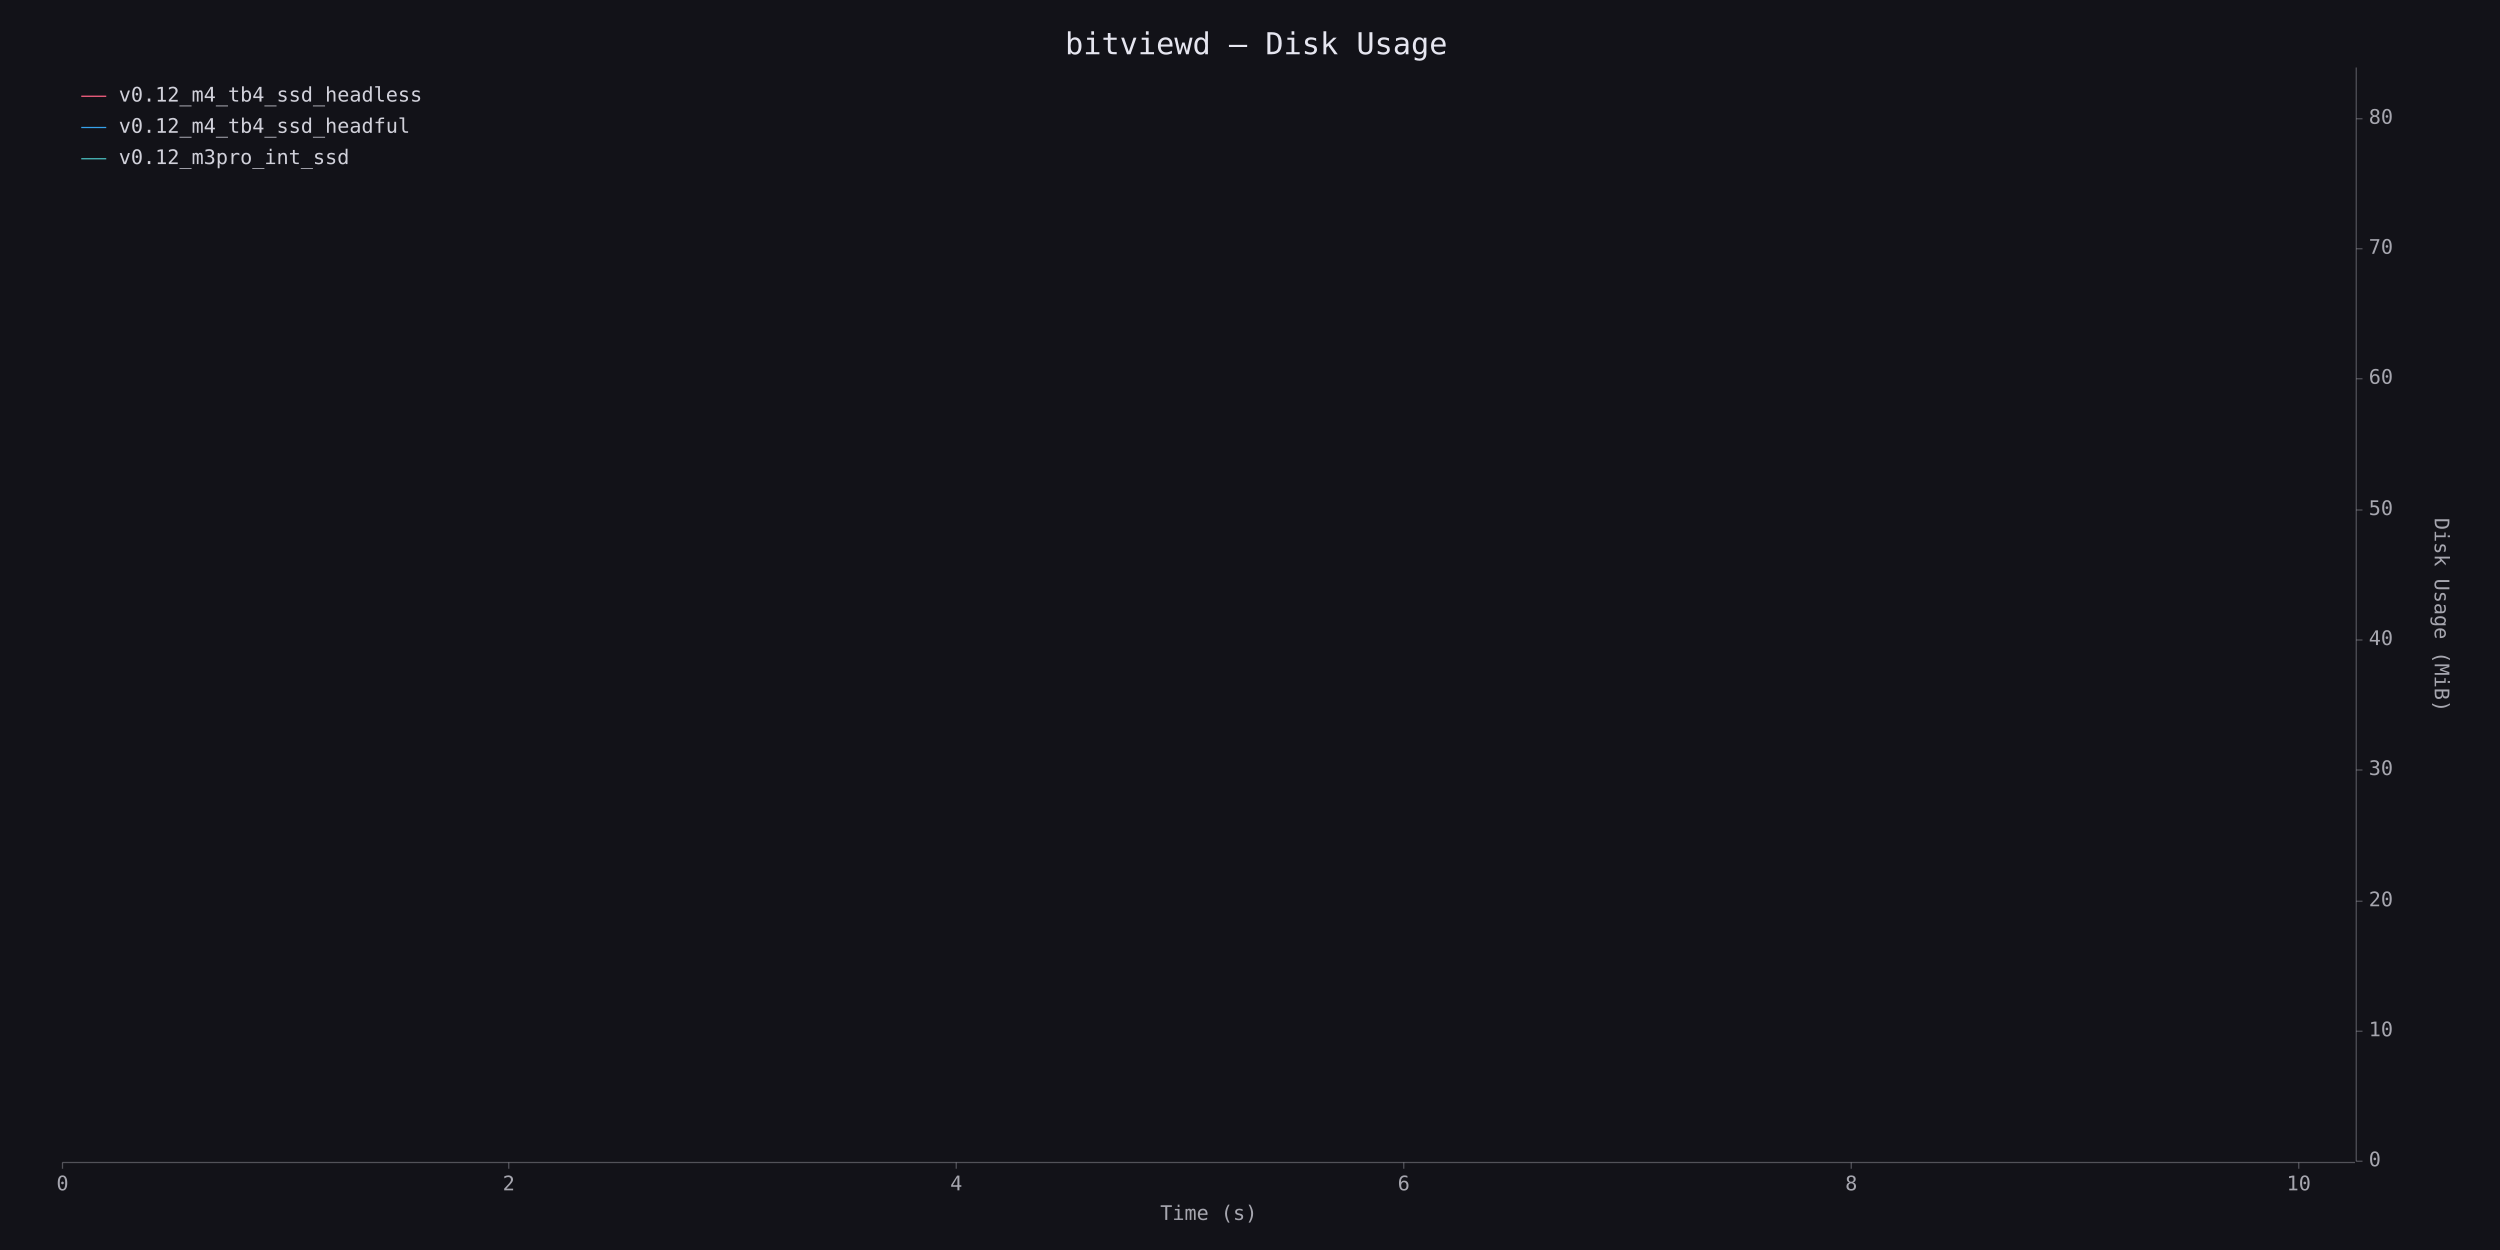
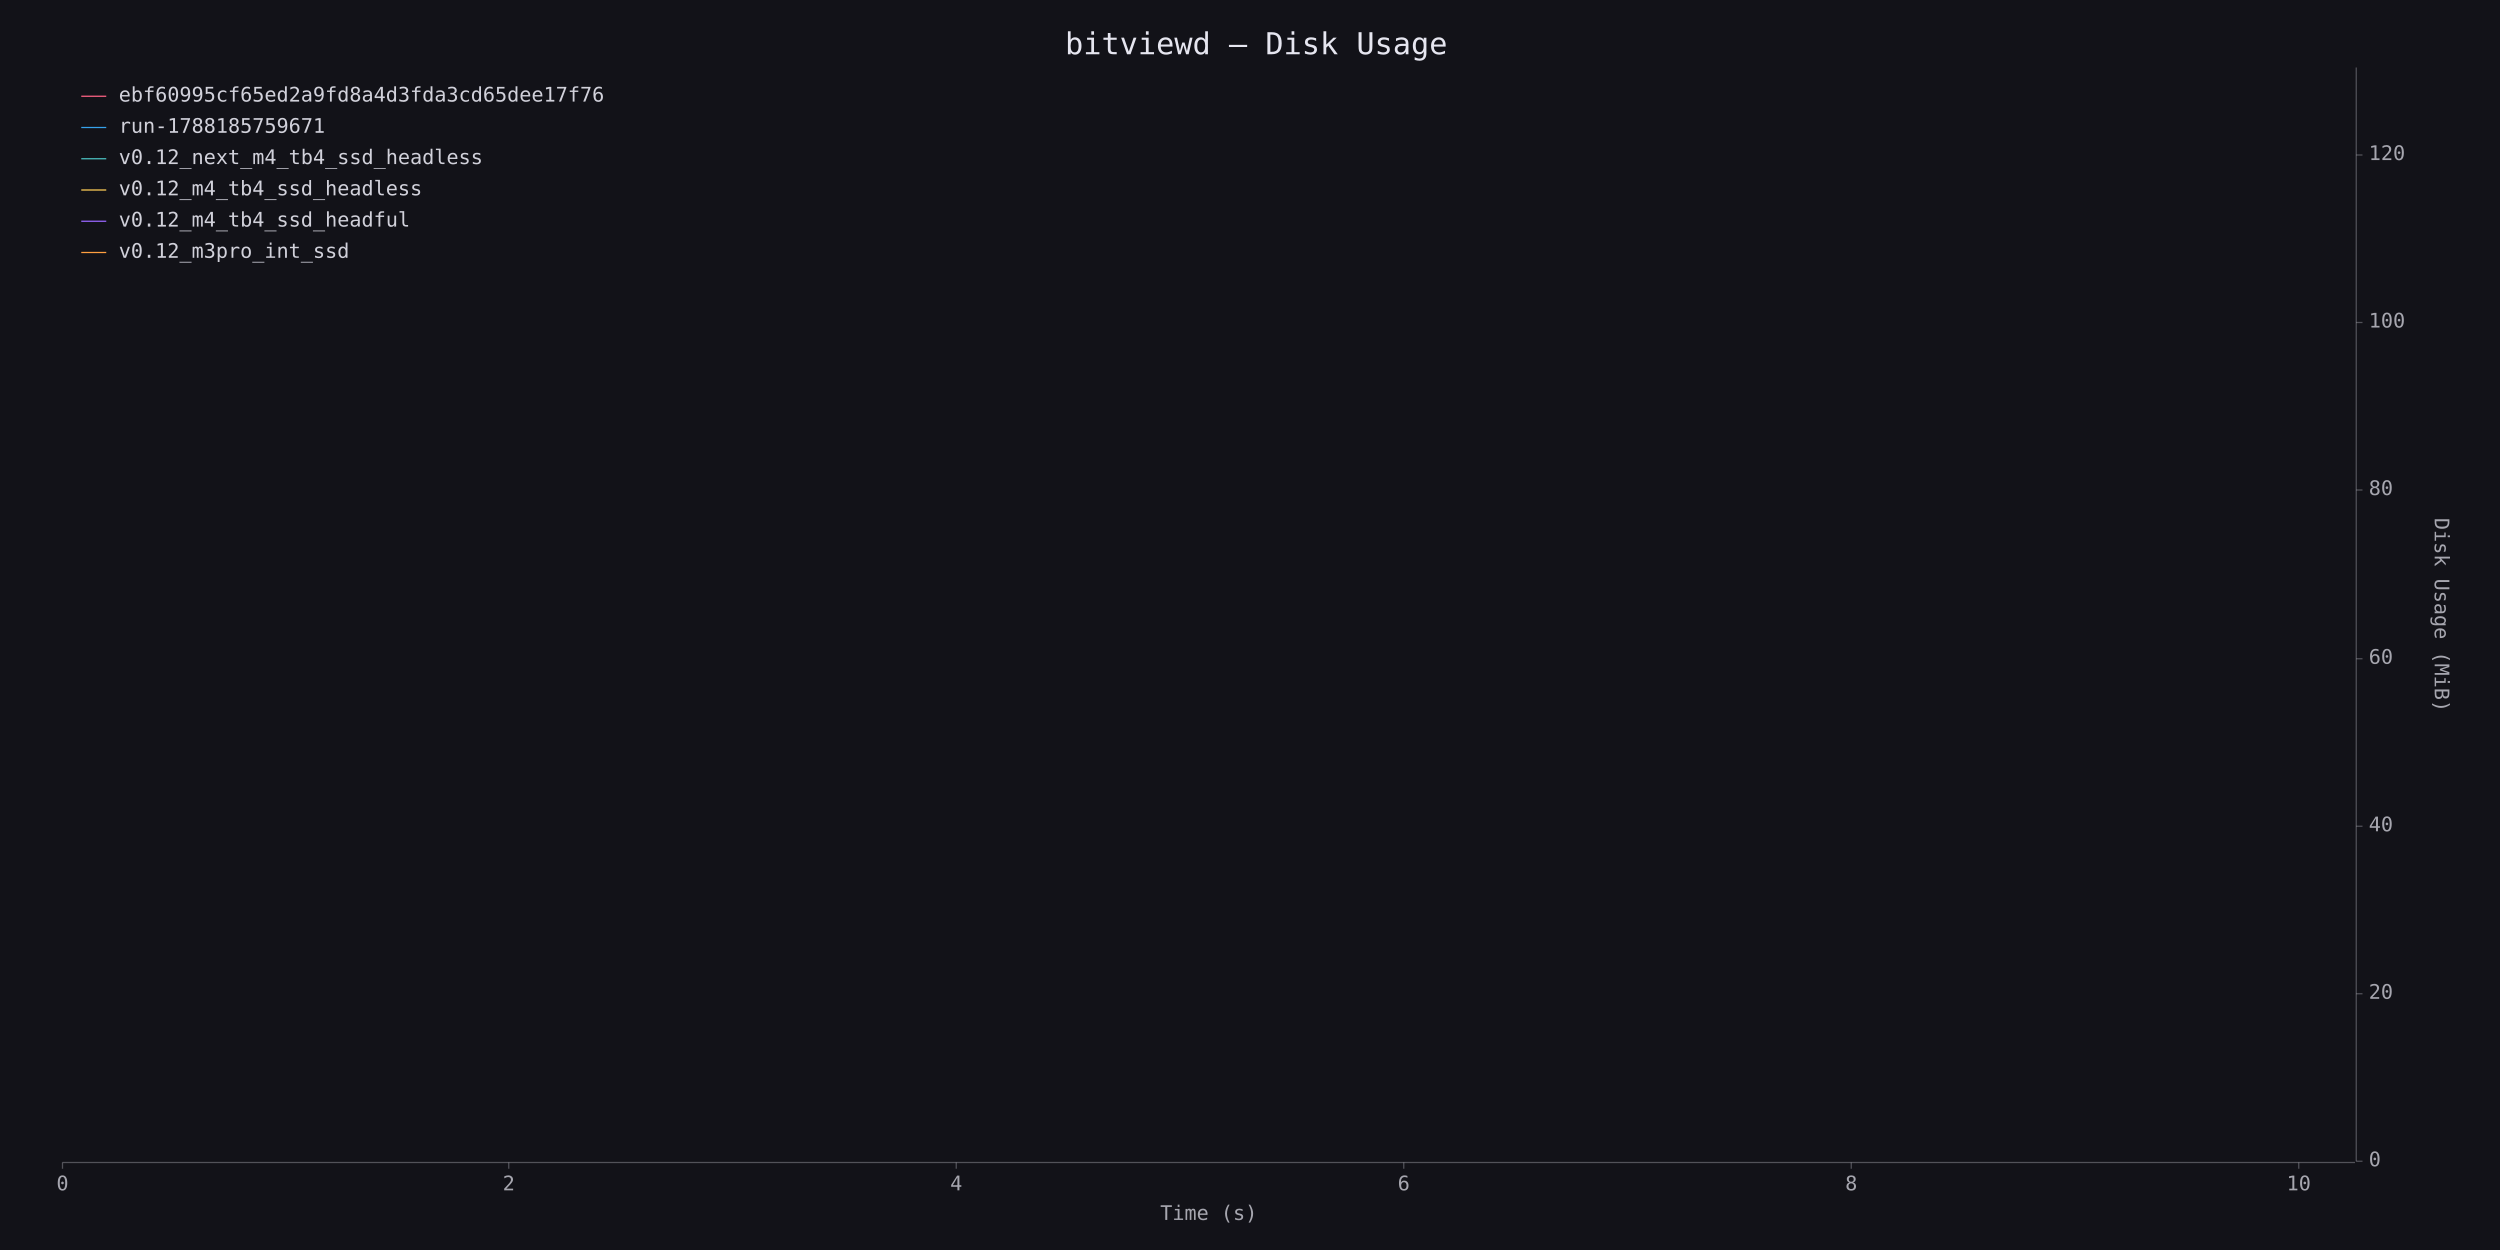
<svg xmlns="http://www.w3.org/2000/svg" width="2000" height="1000" viewBox="0 0 2000 1000">
  <rect x="0" y="0" width="2000" height="1000" opacity="1" fill="#121218" stroke="none" />
  <text x="1005" y="25" dy="0.76em" text-anchor="middle" font-family="monospace" font-size="24.194" opacity="1" fill="#E6E6F0">
bitviewd — Disk Usage
</text>
  <text x="967" y="980" dy="-0.5ex" text-anchor="middle" font-family="monospace" font-size="16.129" opacity="0.7" fill="#E6E6F0">
Time (s)
</text>
  <text x="1960" y="492" dy="0.76em" text-anchor="middle" font-family="monospace" font-size="16.129" opacity="0.7" fill="#E6E6F0" transform="rotate(90, 1960, 492)">
Disk Usage (MiB)
</text>
  <polyline fill="none" opacity="0.3" stroke="#E6E6F0" stroke-width="1" points="50,930 1884,930 " />
  <text x="50" y="940" dy="0.76em" text-anchor="middle" font-family="monospace" font-size="16.129" opacity="0.7" fill="#E6E6F0">
0
</text>
  <polyline fill="none" opacity="0.3" stroke="#E6E6F0" stroke-width="1" points="50,930 50,935 " />
  <text x="407" y="940" dy="0.76em" text-anchor="middle" font-family="monospace" font-size="16.129" opacity="0.7" fill="#E6E6F0">
2
</text>
  <polyline fill="none" opacity="0.3" stroke="#E6E6F0" stroke-width="1" points="407,930 407,935 " />
  <text x="765" y="940" dy="0.76em" text-anchor="middle" font-family="monospace" font-size="16.129" opacity="0.7" fill="#E6E6F0">
4
</text>
  <polyline fill="none" opacity="0.3" stroke="#E6E6F0" stroke-width="1" points="765,930 765,935 " />
  <text x="1123" y="940" dy="0.76em" text-anchor="middle" font-family="monospace" font-size="16.129" opacity="0.7" fill="#E6E6F0">
6
</text>
  <polyline fill="none" opacity="0.3" stroke="#E6E6F0" stroke-width="1" points="1123,930 1123,935 " />
  <text x="1481" y="940" dy="0.76em" text-anchor="middle" font-family="monospace" font-size="16.129" opacity="0.7" fill="#E6E6F0">
8
</text>
  <polyline fill="none" opacity="0.3" stroke="#E6E6F0" stroke-width="1" points="1481,930 1481,935 " />
  <text x="1839" y="940" dy="0.76em" text-anchor="middle" font-family="monospace" font-size="16.129" opacity="0.7" fill="#E6E6F0">
10
</text>
  <polyline fill="none" opacity="0.3" stroke="#E6E6F0" stroke-width="1" points="1839,930 1839,935 " />
  <polyline fill="none" opacity="0.3" stroke="#E6E6F0" stroke-width="1" points="1885,54 1885,929 " />
  <text x="1895" y="929" dy="0.5ex" text-anchor="start" font-family="monospace" font-size="16.129" opacity="0.7" fill="#E6E6F0">
0
</text>
  <polyline fill="none" opacity="0.3" stroke="#E6E6F0" stroke-width="1" points="1885,929 1890,929 " />
-   <text x="1895" y="825" dy="0.5ex" text-anchor="start" font-family="monospace" font-size="16.129" opacity="0.7" fill="#E6E6F0">
- 10
- </text>
-   <polyline fill="none" opacity="0.3" stroke="#E6E6F0" stroke-width="1" points="1885,825 1890,825 " />
-   <text x="1895" y="721" dy="0.5ex" text-anchor="start" font-family="monospace" font-size="16.129" opacity="0.7" fill="#E6E6F0">
+   <text x="1895" y="795" dy="0.5ex" text-anchor="start" font-family="monospace" font-size="16.129" opacity="0.7" fill="#E6E6F0">
20
</text>
-   <polyline fill="none" opacity="0.3" stroke="#E6E6F0" stroke-width="1" points="1885,721 1890,721 " />
-   <text x="1895" y="616" dy="0.5ex" text-anchor="start" font-family="monospace" font-size="16.129" opacity="0.7" fill="#E6E6F0">
- 30
- </text>
-   <polyline fill="none" opacity="0.3" stroke="#E6E6F0" stroke-width="1" points="1885,616 1890,616 " />
-   <text x="1895" y="512" dy="0.5ex" text-anchor="start" font-family="monospace" font-size="16.129" opacity="0.7" fill="#E6E6F0">
+   <polyline fill="none" opacity="0.3" stroke="#E6E6F0" stroke-width="1" points="1885,795 1890,795 " />
+   <text x="1895" y="661" dy="0.5ex" text-anchor="start" font-family="monospace" font-size="16.129" opacity="0.7" fill="#E6E6F0">
40
</text>
-   <polyline fill="none" opacity="0.3" stroke="#E6E6F0" stroke-width="1" points="1885,512 1890,512 " />
-   <text x="1895" y="408" dy="0.5ex" text-anchor="start" font-family="monospace" font-size="16.129" opacity="0.7" fill="#E6E6F0">
- 50
- </text>
-   <polyline fill="none" opacity="0.3" stroke="#E6E6F0" stroke-width="1" points="1885,408 1890,408 " />
-   <text x="1895" y="303" dy="0.5ex" text-anchor="start" font-family="monospace" font-size="16.129" opacity="0.7" fill="#E6E6F0">
+   <polyline fill="none" opacity="0.3" stroke="#E6E6F0" stroke-width="1" points="1885,661 1890,661 " />
+   <text x="1895" y="527" dy="0.5ex" text-anchor="start" font-family="monospace" font-size="16.129" opacity="0.7" fill="#E6E6F0">
60
</text>
-   <polyline fill="none" opacity="0.3" stroke="#E6E6F0" stroke-width="1" points="1885,303 1890,303 " />
-   <text x="1895" y="199" dy="0.5ex" text-anchor="start" font-family="monospace" font-size="16.129" opacity="0.7" fill="#E6E6F0">
- 70
- </text>
-   <polyline fill="none" opacity="0.3" stroke="#E6E6F0" stroke-width="1" points="1885,199 1890,199 " />
-   <text x="1895" y="95" dy="0.5ex" text-anchor="start" font-family="monospace" font-size="16.129" opacity="0.7" fill="#E6E6F0">
+   <polyline fill="none" opacity="0.3" stroke="#E6E6F0" stroke-width="1" points="1885,527 1890,527 " />
+   <text x="1895" y="392" dy="0.5ex" text-anchor="start" font-family="monospace" font-size="16.129" opacity="0.7" fill="#E6E6F0">
80
</text>
-   <polyline fill="none" opacity="0.3" stroke="#E6E6F0" stroke-width="1" points="1885,95 1890,95 " />
-   <polyline fill="none" opacity="1" stroke="#FF6384" stroke-width="1" points="50,929 " />
-   <polyline fill="none" opacity="1" stroke="#36A2EB" stroke-width="1" points="50,677 " />
-   <polyline fill="none" opacity="1" stroke="#4BC0C0" stroke-width="1" points="50,134 " />
-   <rect x="55" y="59" width="291" height="86" opacity="0.98" fill="#121218" stroke="none" />
-   <rect x="55" y="59" width="291" height="86" opacity="1" fill="none" stroke="#121218" />
+   <polyline fill="none" opacity="0.3" stroke="#E6E6F0" stroke-width="1" points="1885,392 1890,392 " />
+   <text x="1895" y="258" dy="0.5ex" text-anchor="start" font-family="monospace" font-size="16.129" opacity="0.7" fill="#E6E6F0">
+ 100
+ </text>
+   <polyline fill="none" opacity="0.3" stroke="#E6E6F0" stroke-width="1" points="1885,258 1890,258 " />
+   <text x="1895" y="124" dy="0.5ex" text-anchor="start" font-family="monospace" font-size="16.129" opacity="0.7" fill="#E6E6F0">
+ 120
+ </text>
+   <polyline fill="none" opacity="0.3" stroke="#E6E6F0" stroke-width="1" points="1885,124 1890,124 " />
+   <polyline fill="none" opacity="1" stroke="#FF6384" stroke-width="1" points="50,919 " />
+   <polyline fill="none" opacity="1" stroke="#36A2EB" stroke-width="1" points="50,134 " />
+   <polyline fill="none" opacity="1" stroke="#4BC0C0" stroke-width="1" points="50,929 " />
+   <polyline fill="none" opacity="1" stroke="#FFCE56" stroke-width="1" points="50,929 " />
+   <polyline fill="none" opacity="1" stroke="#9966FF" stroke-width="1" points="50,767 " />
+   <polyline fill="none" opacity="1" stroke="#FF9F40" stroke-width="1" points="50,418 " />
+   <rect x="55" y="59" width="437" height="161" opacity="0.98" fill="#121218" stroke="none" />
+   <rect x="55" y="59" width="437" height="161" opacity="1" fill="none" stroke="#121218" />
  <text x="95" y="69" dy="0.76em" text-anchor="start" font-family="monospace" font-size="16.129" opacity="0.9" fill="#E6E6F0">
+ ebf60995cf65ed2a9fd8a4d3fda3cd65dee17f76
+ </text>
+   <text x="95" y="94" dy="0.76em" text-anchor="start" font-family="monospace" font-size="16.129" opacity="0.9" fill="#E6E6F0">
+ run-1788185759671
+ </text>
+   <text x="95" y="119" dy="0.76em" text-anchor="start" font-family="monospace" font-size="16.129" opacity="0.9" fill="#E6E6F0">
+ v0.12_next_m4_tb4_ssd_headless
+ </text>
+   <text x="95" y="144" dy="0.76em" text-anchor="start" font-family="monospace" font-size="16.129" opacity="0.9" fill="#E6E6F0">
v0.12_m4_tb4_ssd_headless
</text>
-   <text x="95" y="94" dy="0.76em" text-anchor="start" font-family="monospace" font-size="16.129" opacity="0.9" fill="#E6E6F0">
+   <text x="95" y="169" dy="0.76em" text-anchor="start" font-family="monospace" font-size="16.129" opacity="0.9" fill="#E6E6F0">
v0.12_m4_tb4_ssd_headful
</text>
-   <text x="95" y="119" dy="0.76em" text-anchor="start" font-family="monospace" font-size="16.129" opacity="0.9" fill="#E6E6F0">
+   <text x="95" y="194" dy="0.76em" text-anchor="start" font-family="monospace" font-size="16.129" opacity="0.9" fill="#E6E6F0">
v0.12_m3pro_int_ssd
</text>
  <polyline fill="none" opacity="1" stroke="#FF6384" stroke-width="1" points="65,77 85,77 " />
  <polyline fill="none" opacity="1" stroke="#36A2EB" stroke-width="1" points="65,102 85,102 " />
  <polyline fill="none" opacity="1" stroke="#4BC0C0" stroke-width="1" points="65,127 85,127 " />
+   <polyline fill="none" opacity="1" stroke="#FFCE56" stroke-width="1" points="65,152 85,152 " />
+   <polyline fill="none" opacity="1" stroke="#9966FF" stroke-width="1" points="65,177 85,177 " />
+   <polyline fill="none" opacity="1" stroke="#FF9F40" stroke-width="1" points="65,202 85,202 " />
</svg>
